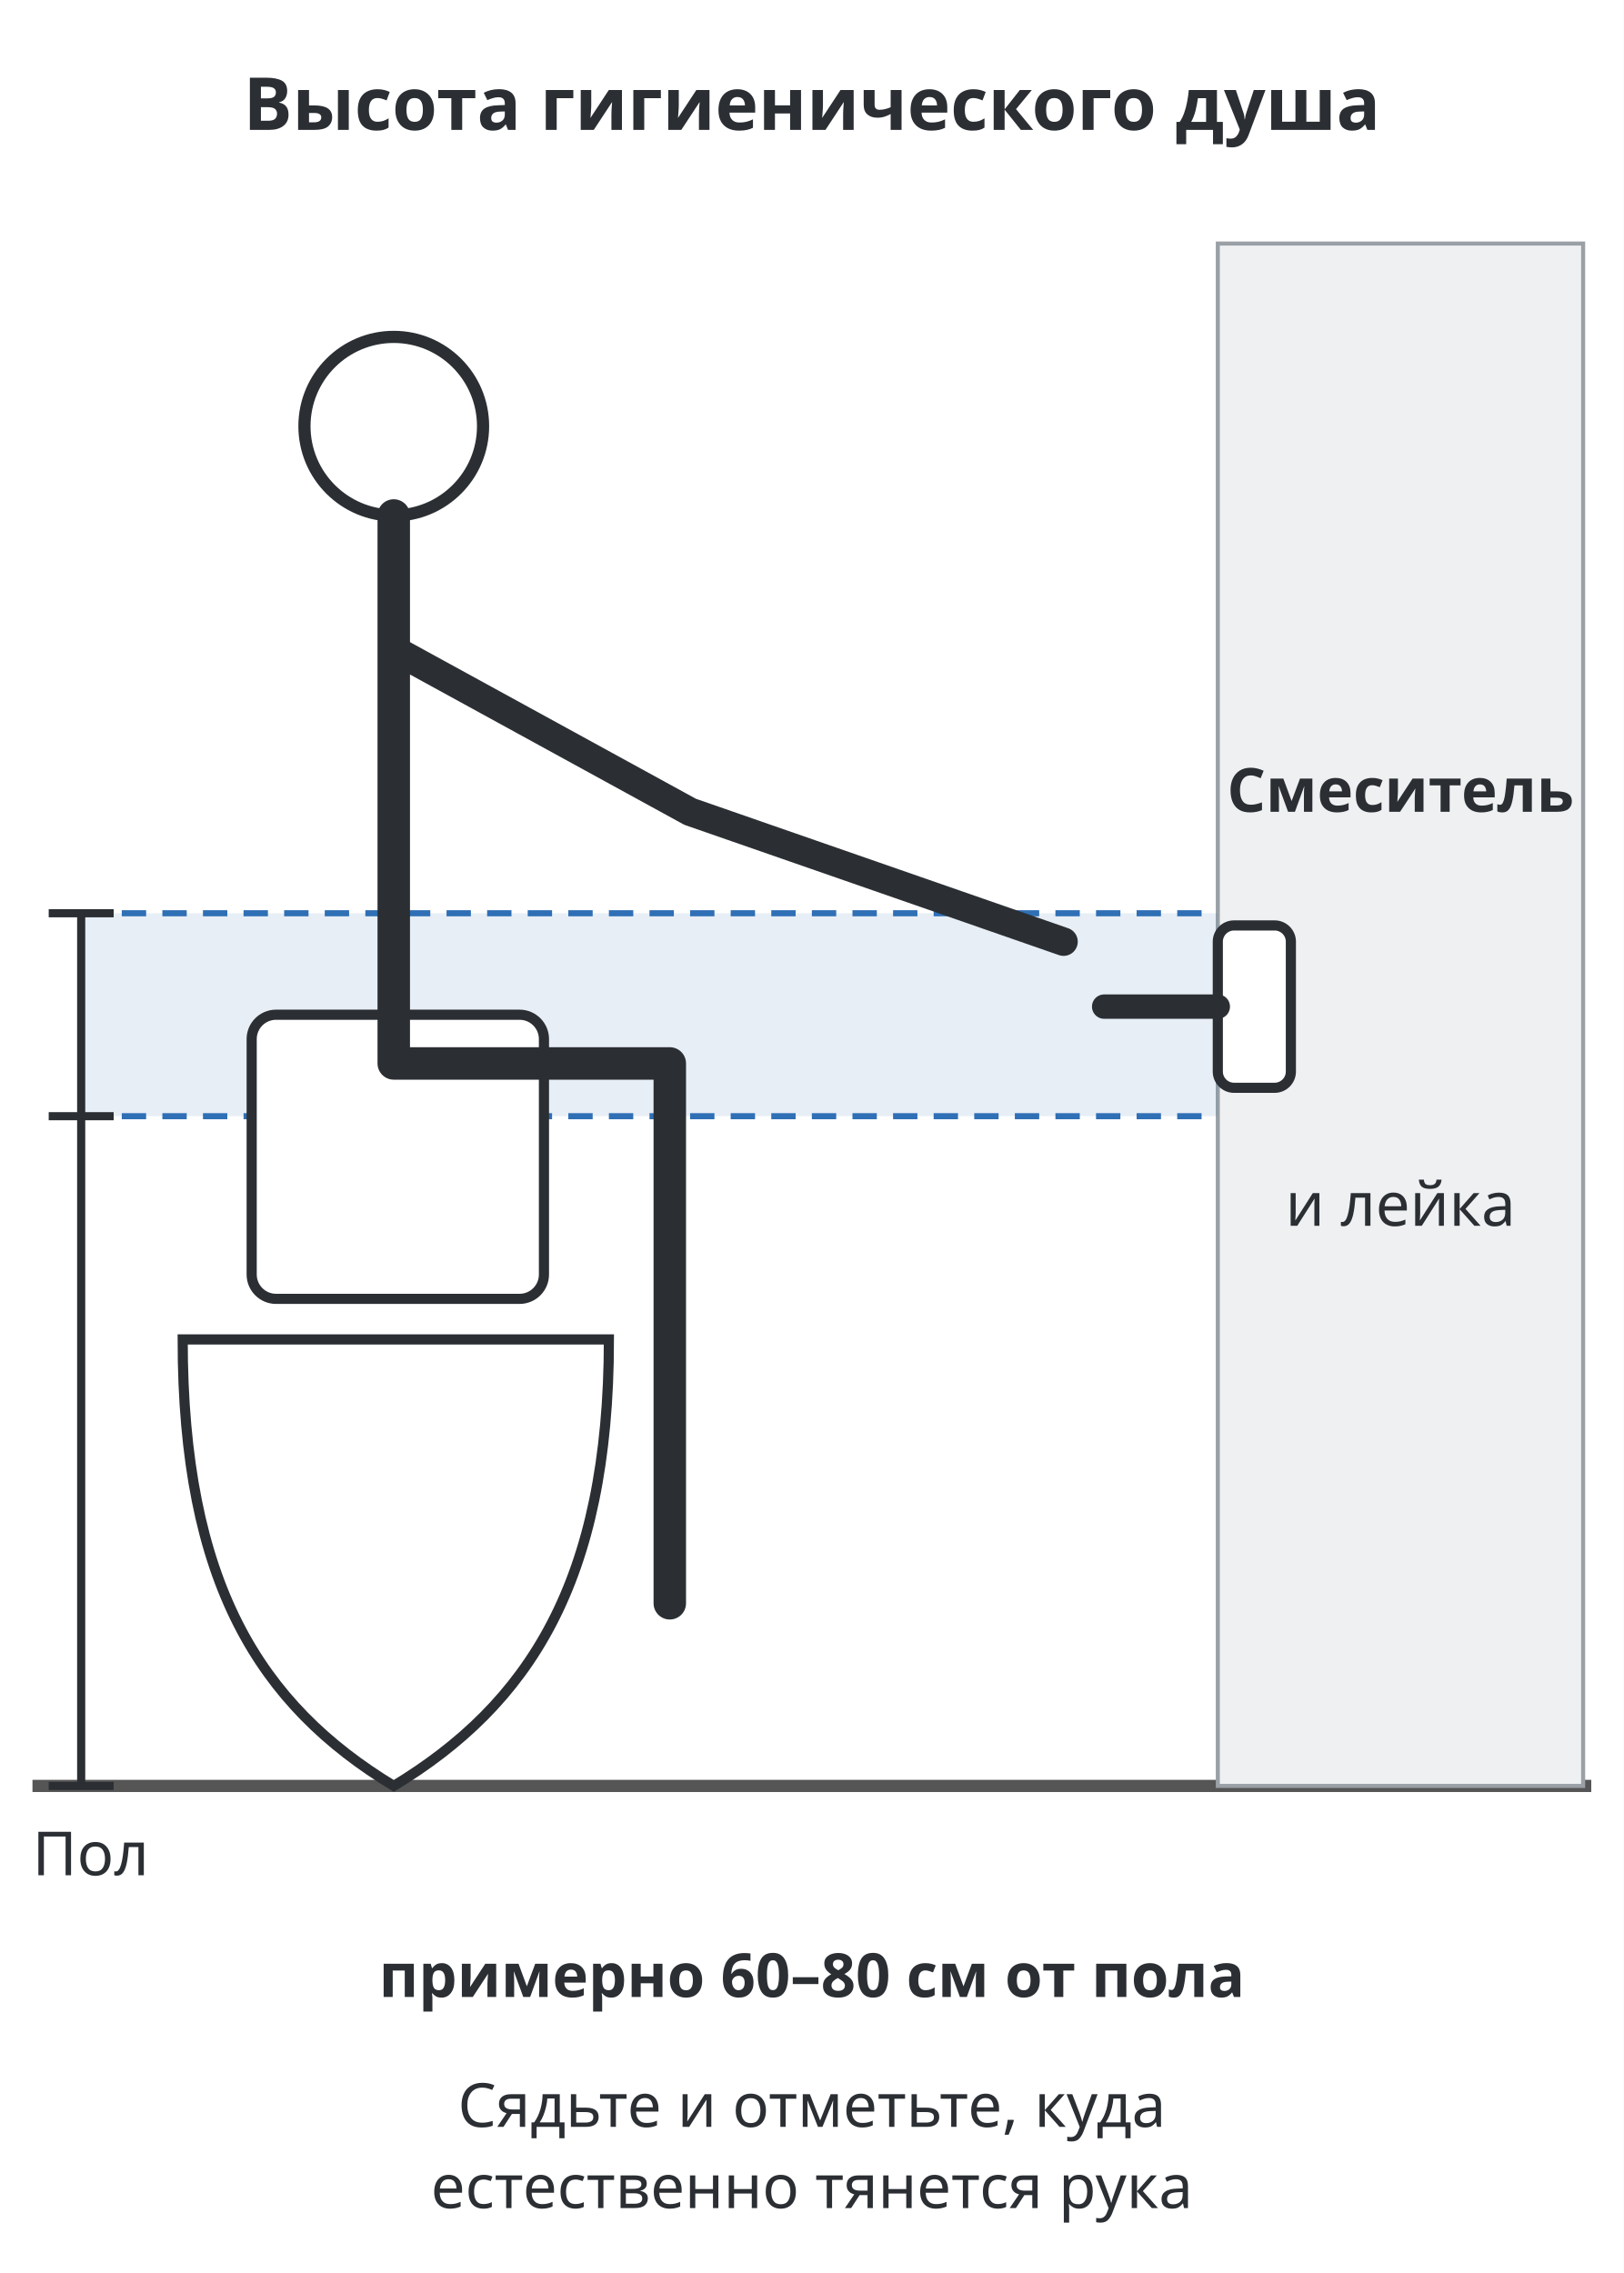
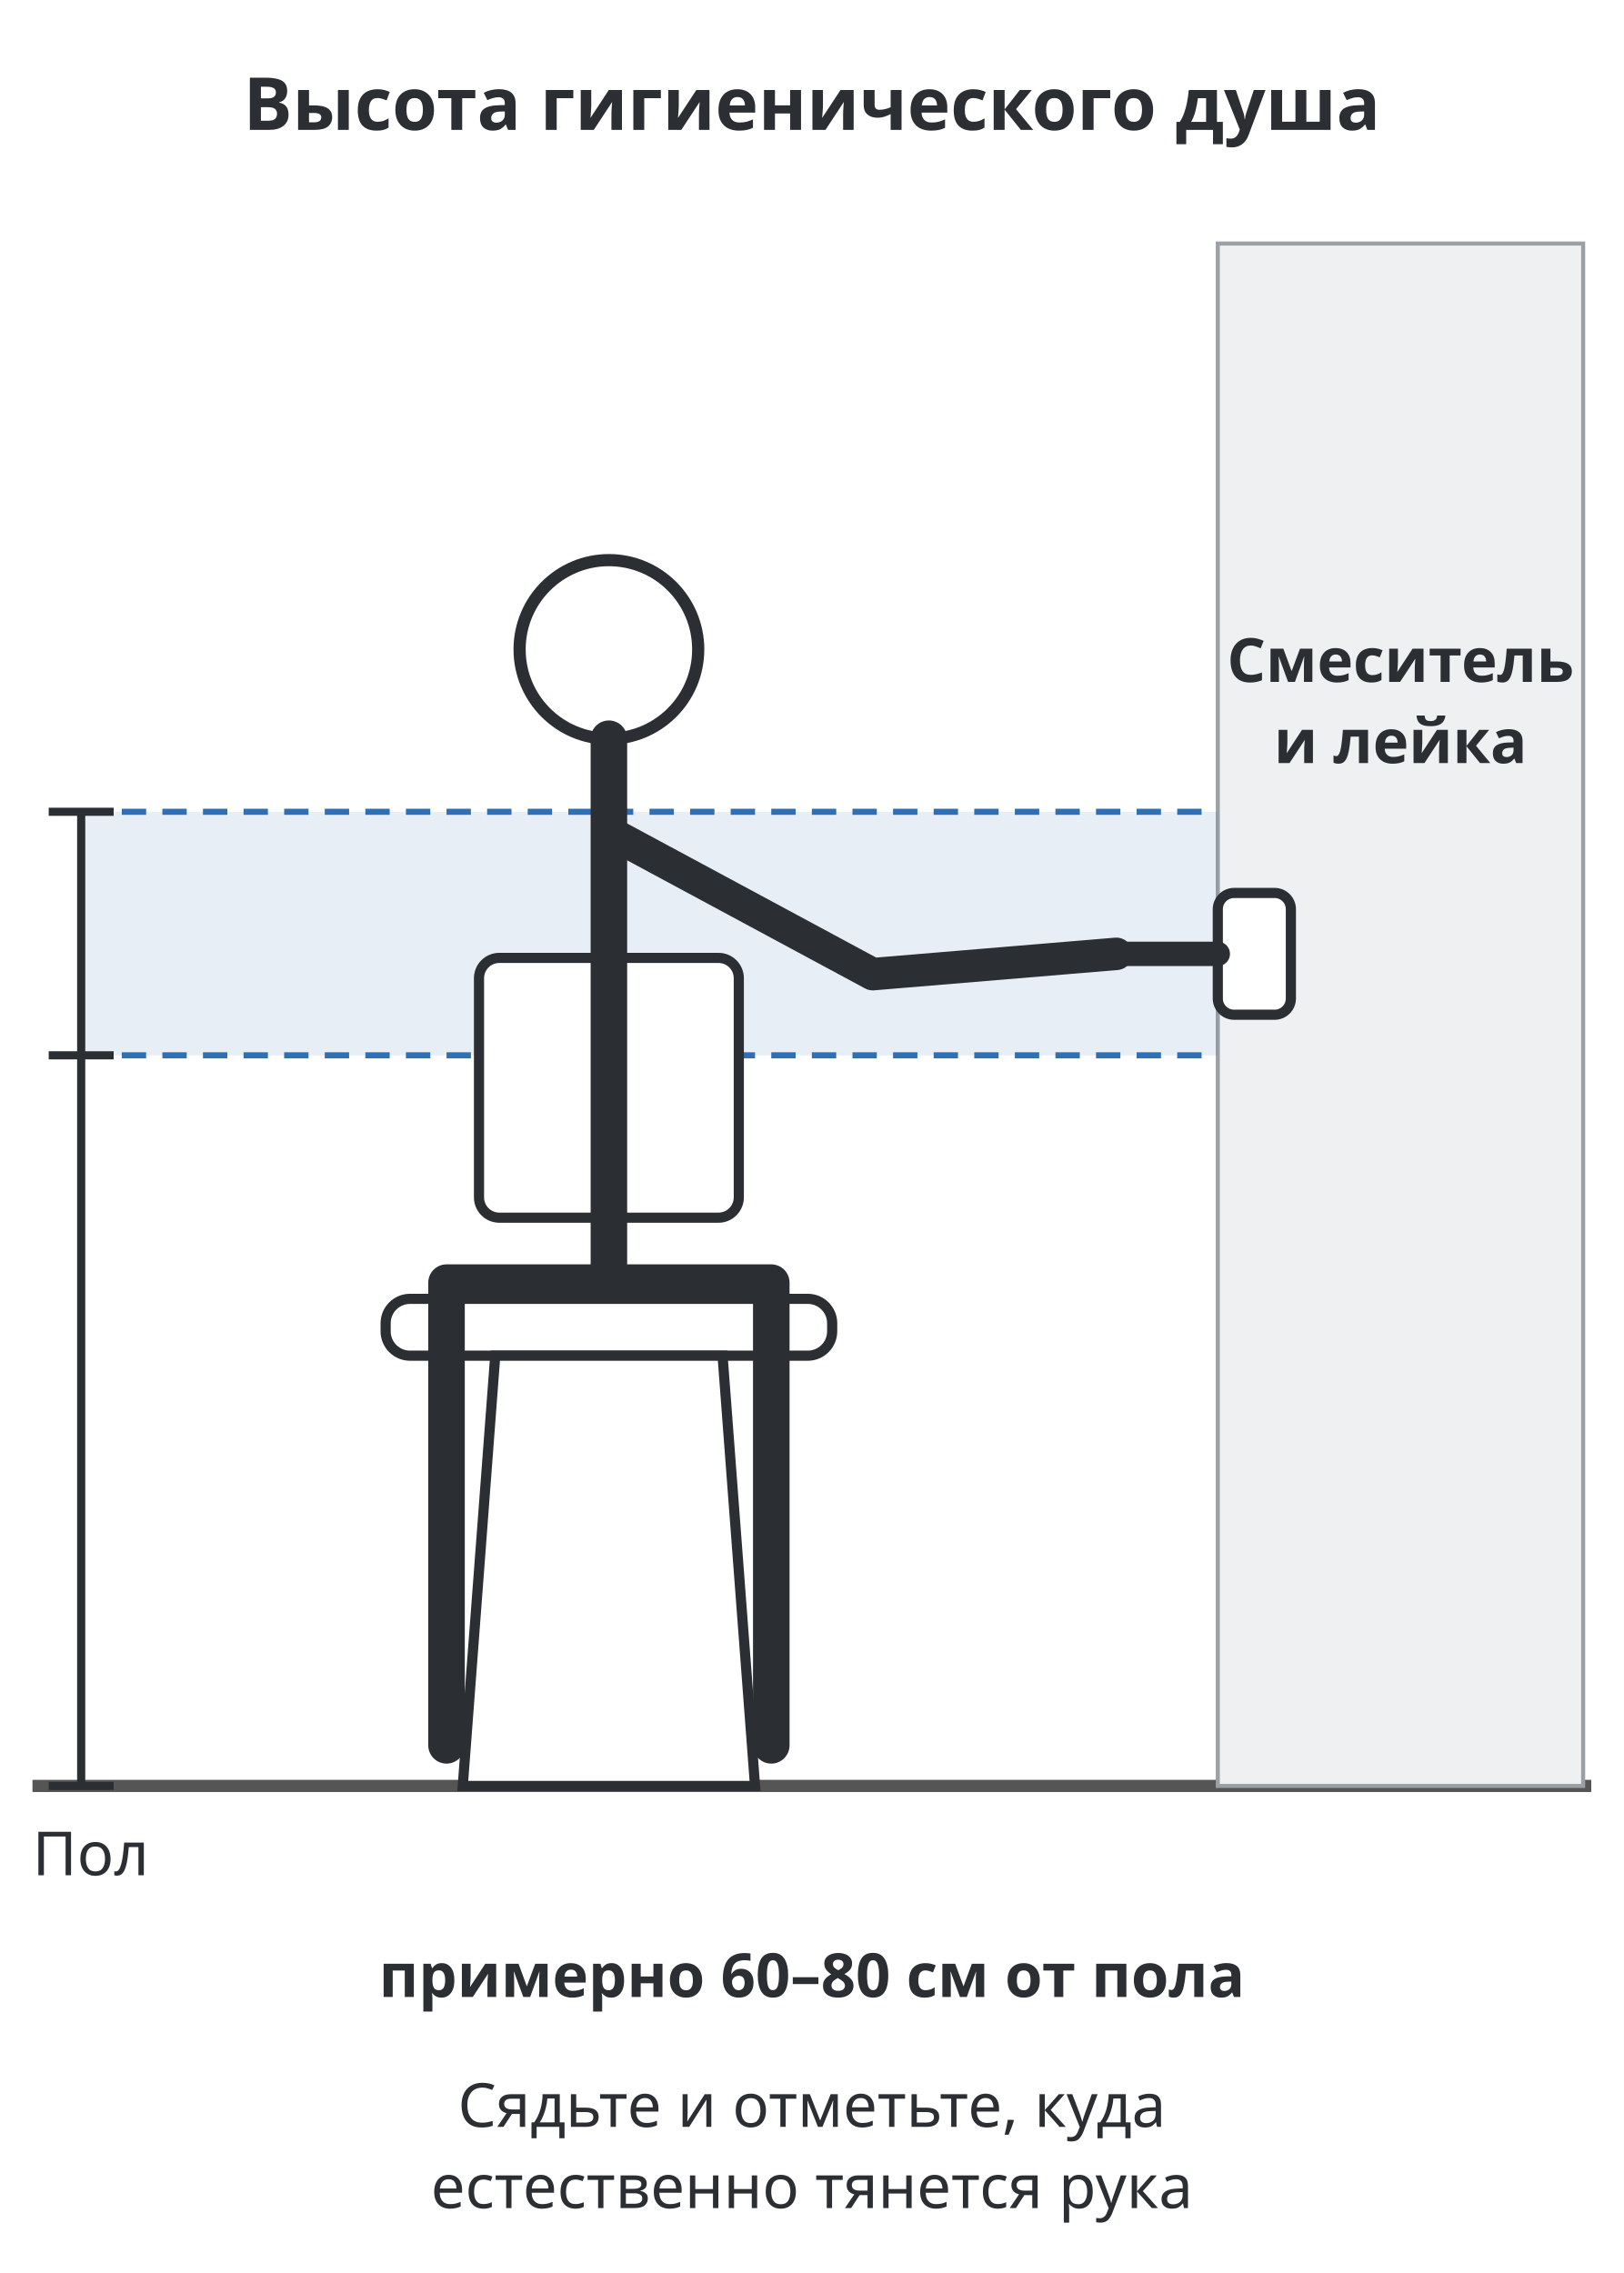
<svg xmlns="http://www.w3.org/2000/svg" viewBox="0 0 400 560" role="img" aria-label="Высота встраиваемого гигиенического душа" font-family="system-ui, sans-serif" font-size="15" fill="#2b2f33">
  <rect width="400" height="560" fill="#fff" />
  <text x="200" y="32" text-anchor="middle" font-size="18" font-weight="600">Высота гигиенического душа</text>
  <path d="M8 440 H392" stroke="#555" stroke-width="3" />
  <text x="8" y="462">Пол</text>
  <rect x="300" y="60" width="90" height="380" fill="#eef0f2" stroke="#9aa0a6" />
-   <rect x="20" y="225" width="280" height="50" fill="#2f6fb5" opacity="0.12" />
-   <path d="M20 225 H300 M20 275 H300" stroke="#2f6fb5" stroke-width="1.5" stroke-dasharray="6 4" />
-   <rect x="62" y="250" width="72" height="70" rx="6" fill="#fff" stroke="#2b2f33" stroke-width="2.5" />
-   <path d="M45 330 H150 C150 390 130 420 97 440 C64 420 45 390 45 330 Z" fill="#fff" stroke="#2b2f33" stroke-width="2.5" />
-   <circle cx="97" cy="105" r="22" fill="#fff" stroke="#2b2f33" stroke-width="3" />
-   <path d="M97 127 V262 H165 V395" fill="none" stroke="#2b2f33" stroke-width="8" stroke-linecap="round" stroke-linejoin="round" />
-   <path d="M97 160 L170 200 L262 232" fill="none" stroke="#2b2f33" stroke-width="7" stroke-linecap="round" stroke-linejoin="round" />
-   <rect x="300" y="228" width="18" height="40" rx="4" fill="#fff" stroke="#2b2f33" stroke-width="2.5" />
-   <path d="M300 248 H272" stroke="#2b2f33" stroke-width="6" stroke-linecap="round" />
-   <text x="345" y="200" text-anchor="middle" font-weight="600">Смеситель</text>
-   <text x="345" y="302" text-anchor="middle">и лейка</text>
-   <path d="M20 440 V225 M12 440 H28 M12 225 H28 M12 275 H28" stroke="#2b2f33" stroke-width="2" fill="none" />
+   <rect x="20" y="200" width="280" height="60" fill="#2f6fb5" opacity="0.12" />
+   <path d="M20 200 H300 M20 260 H300" stroke="#2f6fb5" stroke-width="1.5" stroke-dasharray="6 4" />
+   <rect x="118" y="236" width="64" height="64" rx="5" fill="#fff" stroke="#2b2f33" stroke-width="2.5" />
+   <rect x="95" y="320" width="110" height="14" rx="6" fill="#fff" stroke="#2b2f33" stroke-width="2.5" />
+   <path d="M122 334 H178 L186 440 H114 Z" fill="#fff" stroke="#2b2f33" stroke-width="2.5" />
+   <circle cx="150" cy="160" r="22" fill="#fff" stroke="#2b2f33" stroke-width="3" />
+   <path d="M150 182 V316 M110 316 H190 M110 316 V430 M190 316 V430" fill="none" stroke="#2b2f33" stroke-width="9" stroke-linecap="round" stroke-linejoin="round" />
+   <path d="M150 205 L215 240 L275 235" fill="none" stroke="#2b2f33" stroke-width="8" stroke-linecap="round" stroke-linejoin="round" />
+   <rect x="300" y="220" width="18" height="30" rx="4" fill="#fff" stroke="#2b2f33" stroke-width="2.5" />
+   <path d="M300 235 H275" stroke="#2b2f33" stroke-width="6" stroke-linecap="round" />
+   <text x="345" y="168" text-anchor="middle" font-weight="600">Смеситель</text>
+   <text x="345" y="188" text-anchor="middle" font-weight="600">и лейка</text>
+   <path d="M20 440 V200 M12 440 H28 M12 260 H28 M12 200 H28" stroke="#2b2f33" stroke-width="2" fill="none" />
  <text x="200" y="492" text-anchor="middle" font-weight="600">примерно 60–80 см от пола</text>
  <text x="200" y="524" text-anchor="middle">Сядьте и отметьте, куда</text>
  <text x="200" y="544" text-anchor="middle">естественно тянется рука</text>
</svg>
